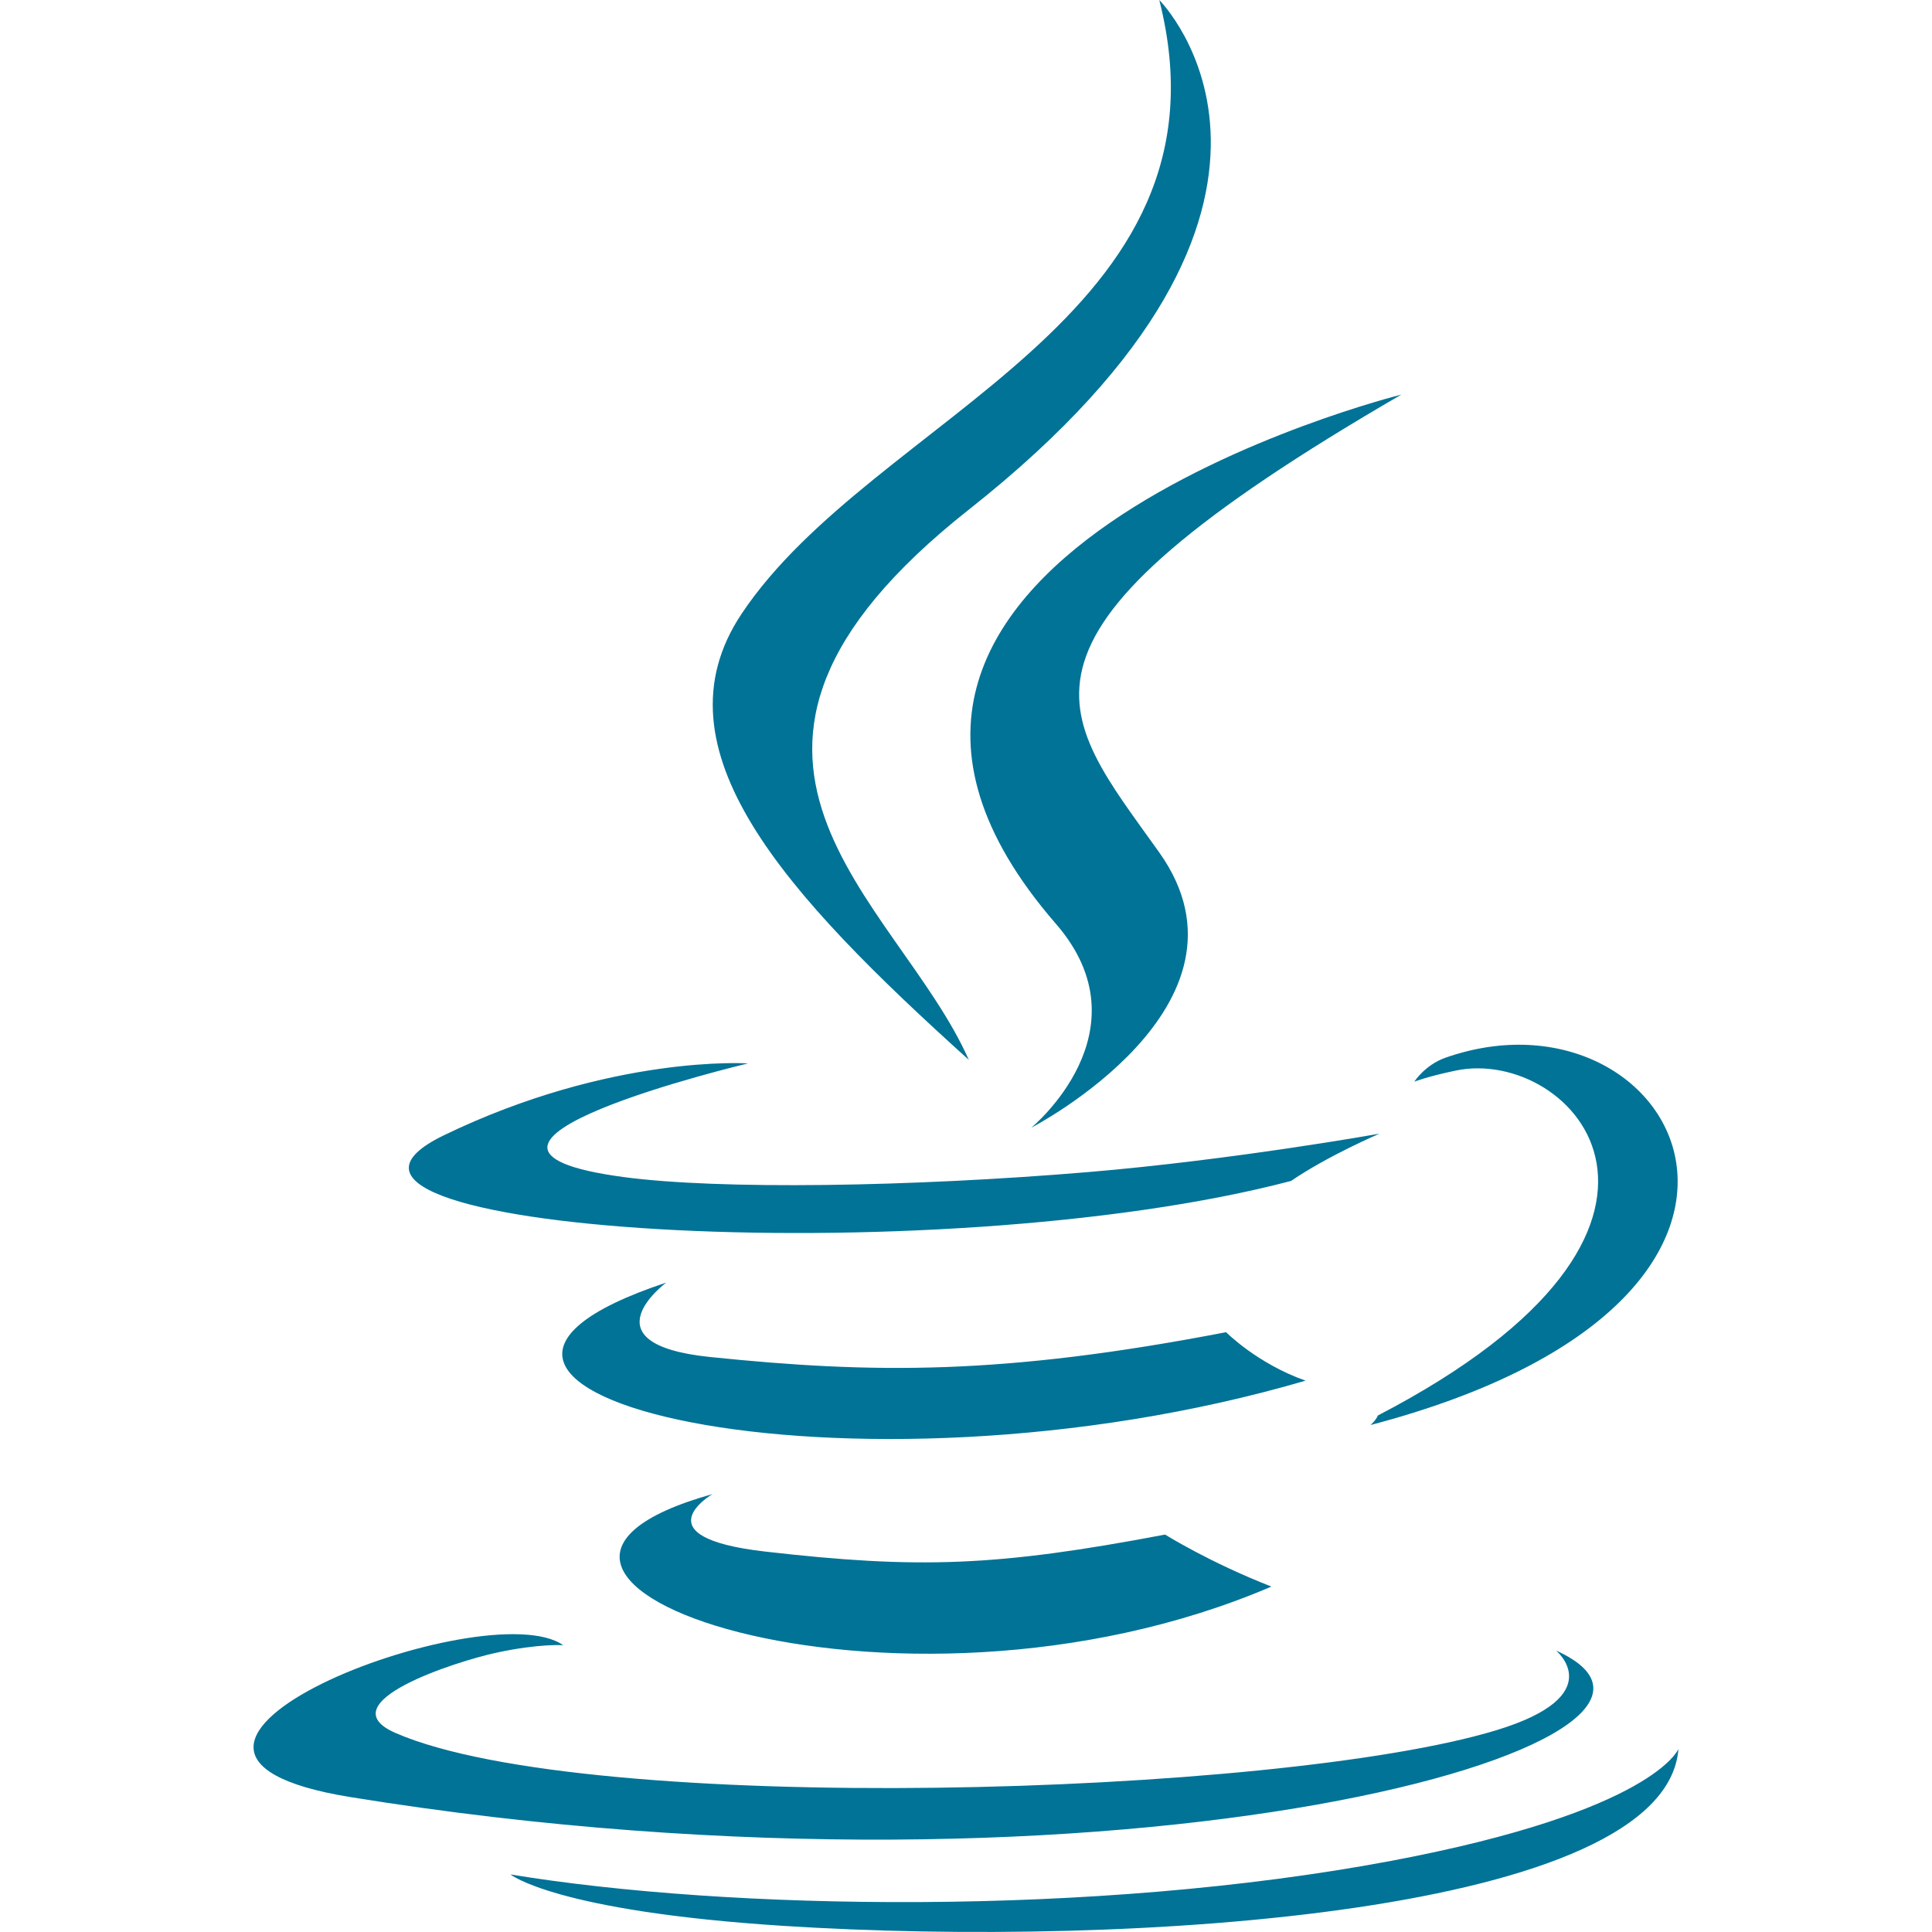
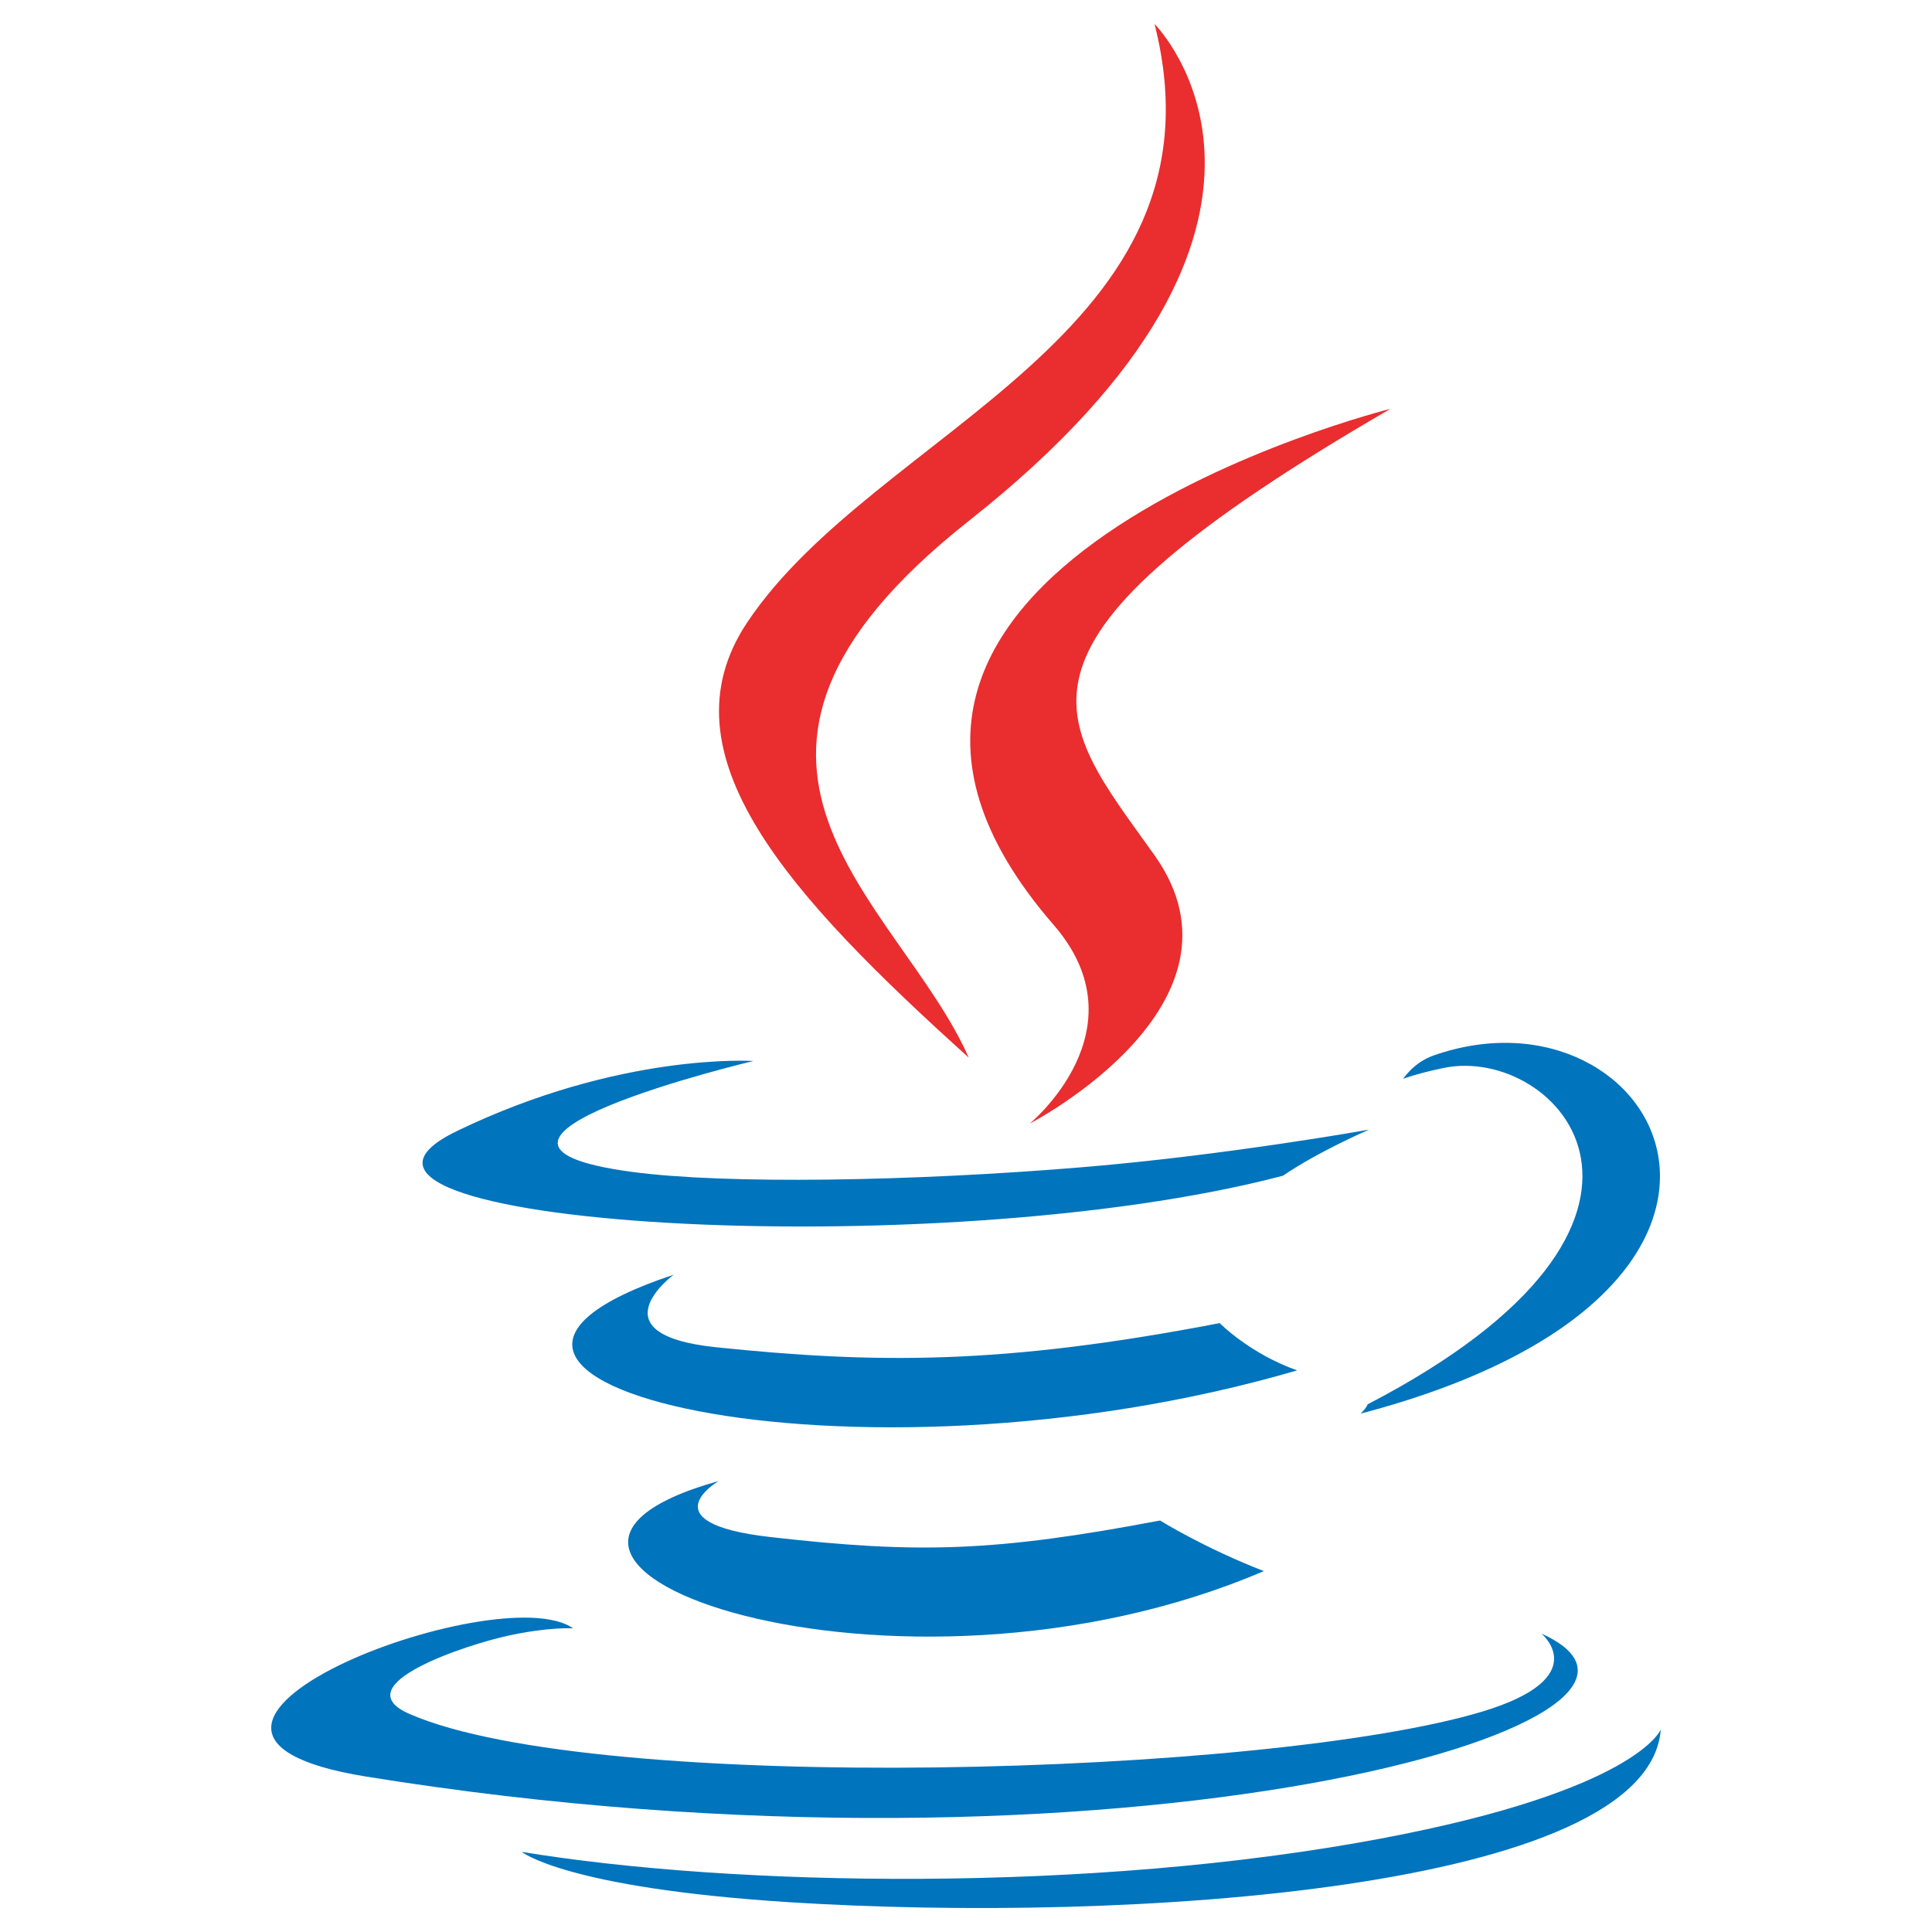
- <svg xmlns="http://www.w3.org/2000/svg" role="img" viewBox="0 0 24 24">
-   <path style="fill: #007396" d="M8.851 18.56s-.917.534.653.714c1.902.218 2.874.187 4.969-.211 0 0 .552.346 1.321.646-4.699 2.013-10.633-.118-6.943-1.149M8.276 15.933s-1.028.761.542.924c2.032.209 3.636.227 6.413-.308 0 0 .384.389.987.602-5.679 1.661-12.007.13-7.942-1.218M13.116 11.475c1.158 1.333-.304 2.533-.304 2.533s2.939-1.518 1.589-3.418c-1.261-1.772-2.228-2.652 3.007-5.688 0-.001-8.216 2.051-4.292 6.573M19.33 20.504s.679.559-.747.991c-2.712.822-11.288 1.069-13.669.033-.856-.373.75-.89 1.254-.998.527-.114.828-.093.828-.093-.953-.671-6.156 1.317-2.643 1.887 9.58 1.553 17.462-.7 14.977-1.82M9.292 13.21s-4.362 1.036-1.544 1.412c1.189.159 3.561.123 5.77-.062 1.806-.152 3.618-.477 3.618-.477s-.637.272-1.098.587c-4.429 1.165-12.986.623-10.522-.568 2.082-1.006 3.776-.892 3.776-.892M17.116 17.584c4.503-2.34 2.421-4.589.968-4.285-.355.074-.515.138-.515.138s.132-.207.385-.297c2.875-1.011 5.086 2.981-.928 4.562 0-.001.07-.062.09-.118M14.401 0s2.494 2.494-2.365 6.33c-3.896 3.077-.888 4.832-.001 6.836-2.274-2.053-3.943-3.858-2.824-5.539 1.644-2.469 6.197-3.665 5.19-7.627M9.734 23.924c4.322.277 10.959-.153 11.116-2.198 0 0-.302.775-3.572 1.391-3.688.694-8.239.613-10.937.168 0-.001.553.457 3.393.639" />
+ <svg xmlns="http://www.w3.org/2000/svg" viewBox="0 0 128 128">
+   <path fill="#0074BD" d="M47.617 98.12s-4.767 2.774 3.397 3.71c9.892 1.13 14.947.968 25.845-1.092 0 0 2.871 1.795 6.873 3.351-24.439 10.47-55.308-.607-36.115-5.969zM44.629 84.455s-5.348 3.959 2.823 4.805c10.567 1.091 18.91 1.18 33.354-1.6 0 0 1.993 2.025 5.132 3.131-29.542 8.64-62.446.68-41.309-6.336z" />
+   <path fill="#EA2D2E" d="M69.802 61.271c6.025 6.935-1.58 13.17-1.58 13.17s15.289-7.891 8.269-17.777c-6.559-9.215-11.587-13.792 15.635-29.58 0 .001-42.731 10.67-22.324 34.187z" />
+   <path fill="#0074BD" d="M102.123 108.229s3.529 2.91-3.888 5.159c-14.102 4.272-58.706 5.56-71.094.171-4.451-1.938 3.899-4.625 6.526-5.192 2.739-.593 4.303-.485 4.303-.485-4.953-3.487-32.013 6.85-13.743 9.815 49.821 8.076 90.817-3.637 77.896-9.468zM49.912 70.294s-22.686 5.389-8.033 7.348c6.188.828 18.518.638 30.011-.326 9.39-.789 18.813-2.474 18.813-2.474s-3.308 1.419-5.704 3.053c-23.042 6.061-67.544 3.238-54.731-2.958 10.832-5.239 19.644-4.643 19.644-4.643zM90.609 93.041c23.421-12.167 12.591-23.86 5.032-22.285-1.848.385-2.677.72-2.677.72s.688-1.079 2-1.543c14.953-5.255 26.451 15.503-4.823 23.725 0-.002.359-.327.468-.617z" />
+   <path fill="#EA2D2E" d="M76.491 1.587s12.968 12.976-12.303 32.923c-20.266 16.006-4.621 25.13-.007 35.559-11.831-10.673-20.509-20.07-14.688-28.815 8.548-12.834 32.229-19.059 26.998-39.667z" />
+   <path fill="#0074BD" d="M52.214 126.021c22.476 1.437 57-.8 57.817-11.436 0 0-1.571 4.032-18.577 7.231-19.186 3.612-42.854 3.191-56.887.874 0 .001 2.875 2.381 17.647 3.331z" />
</svg>
